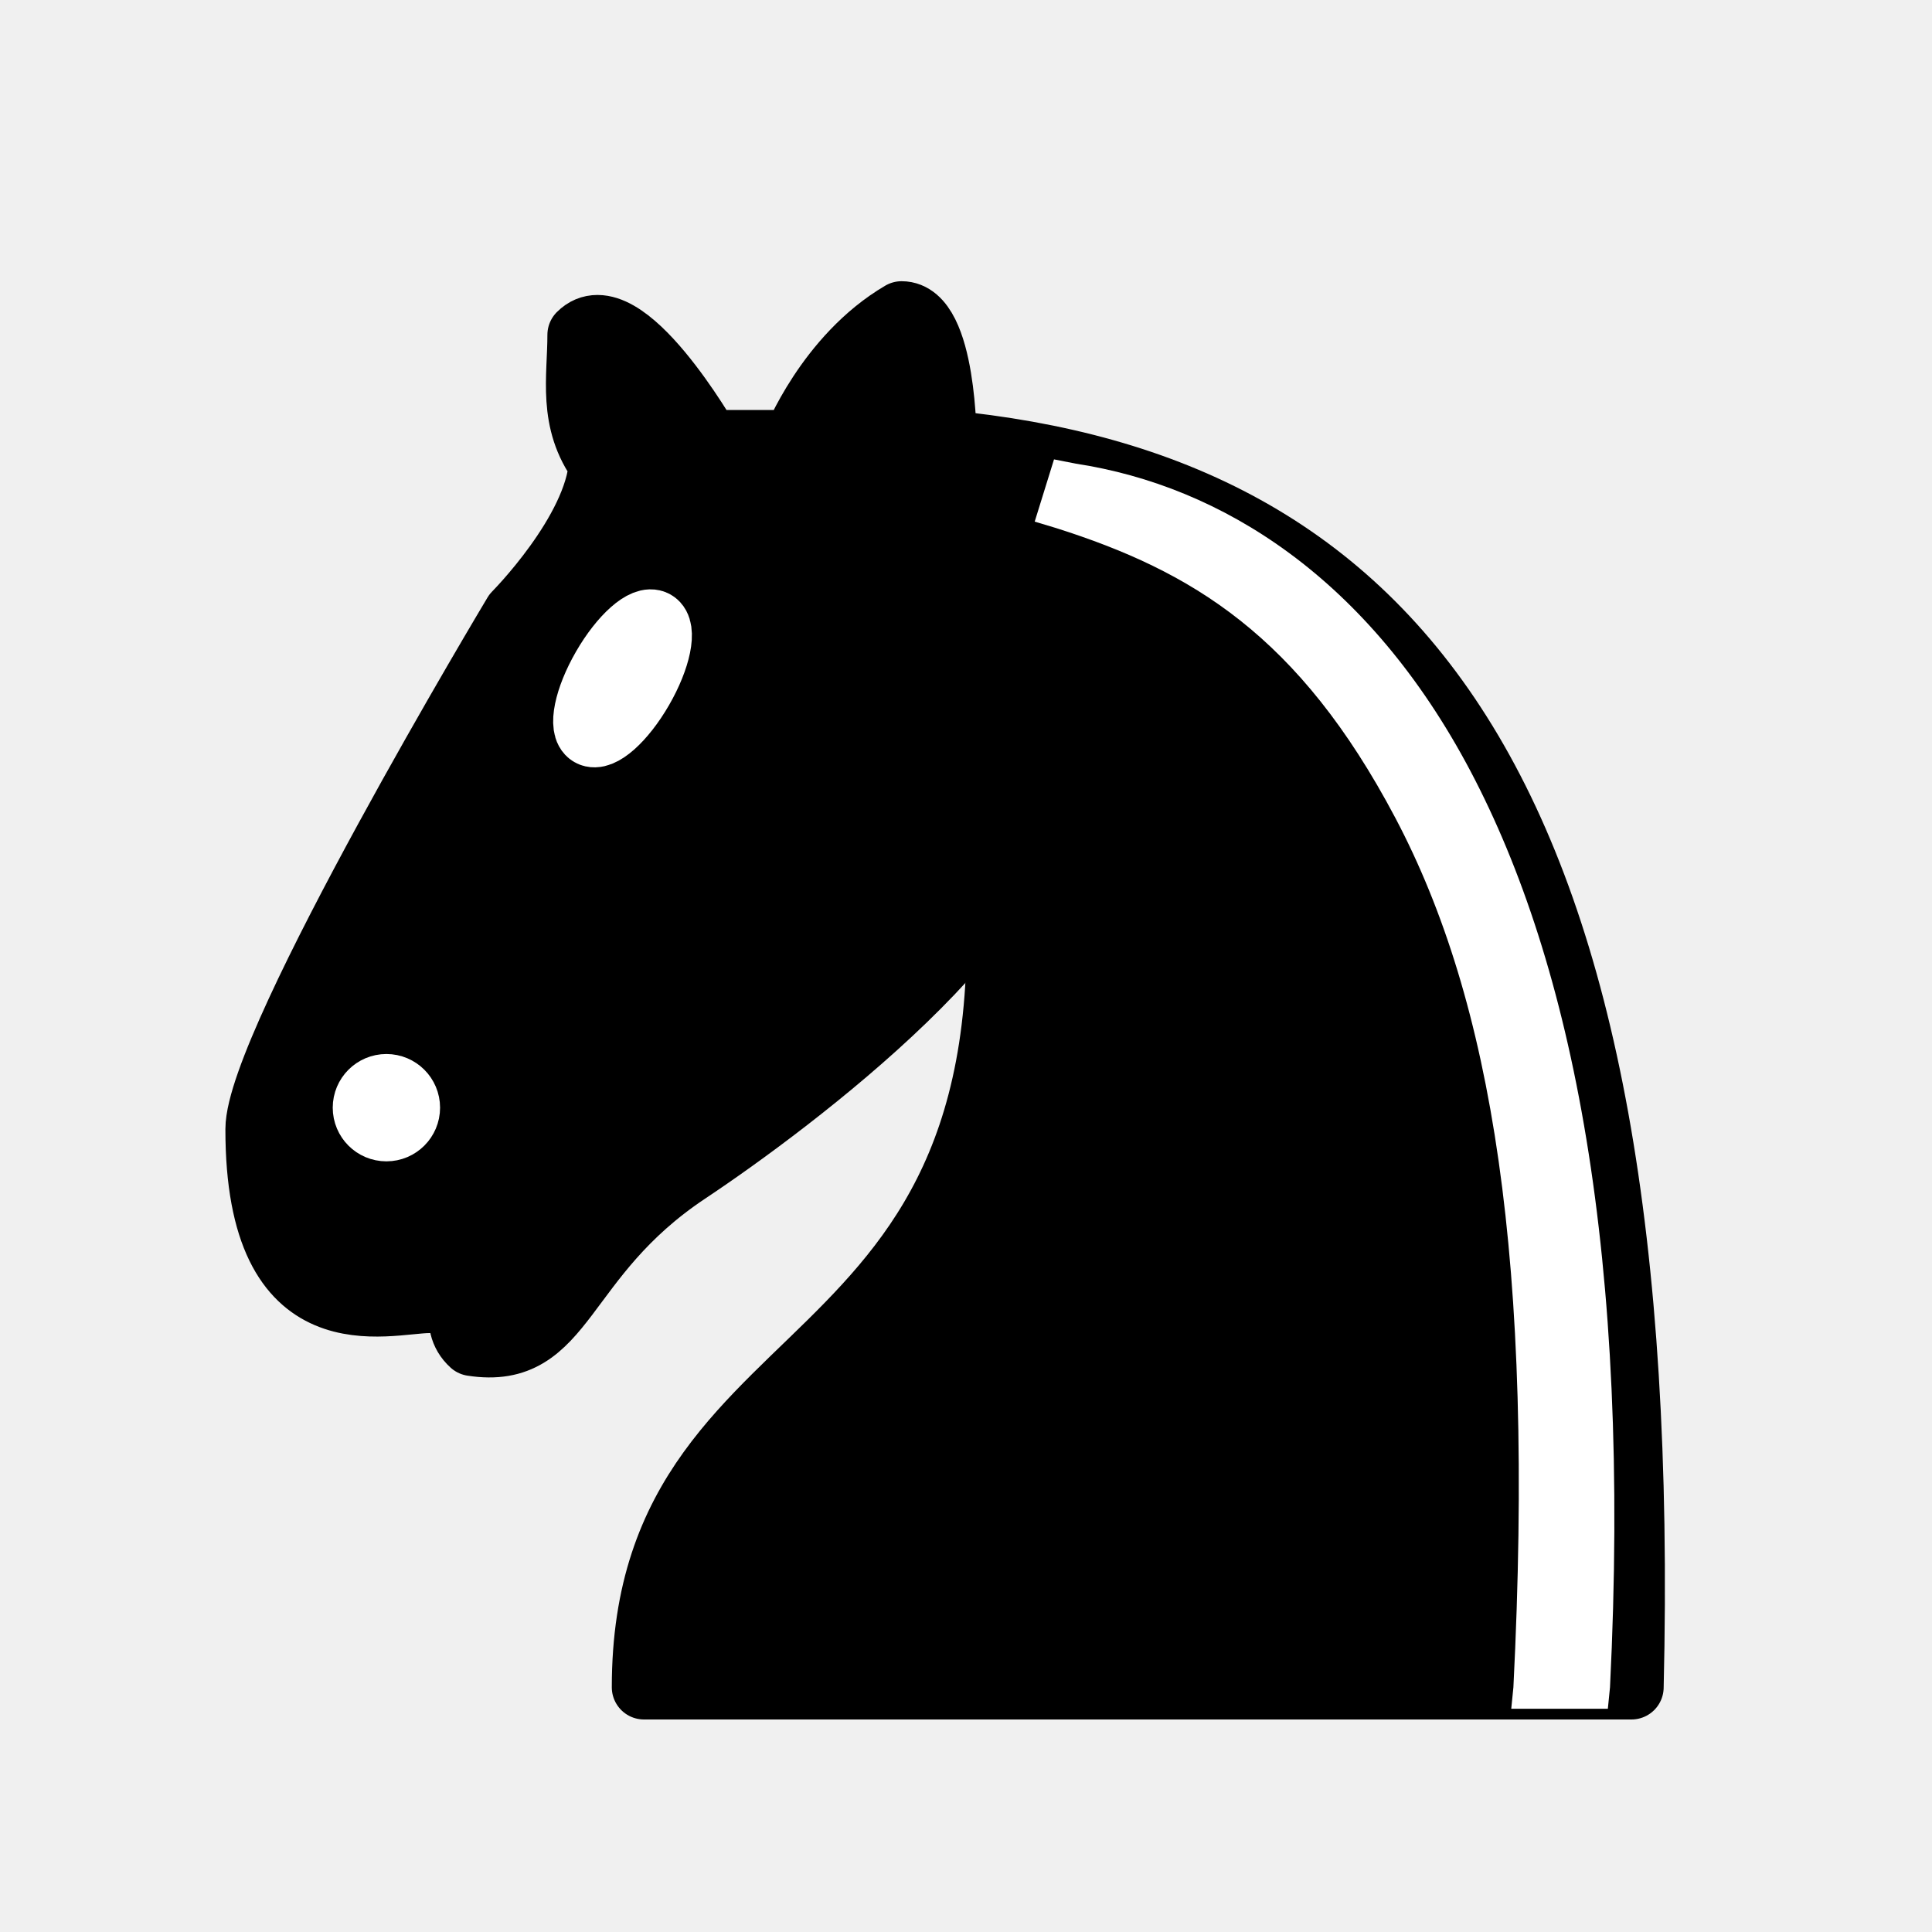
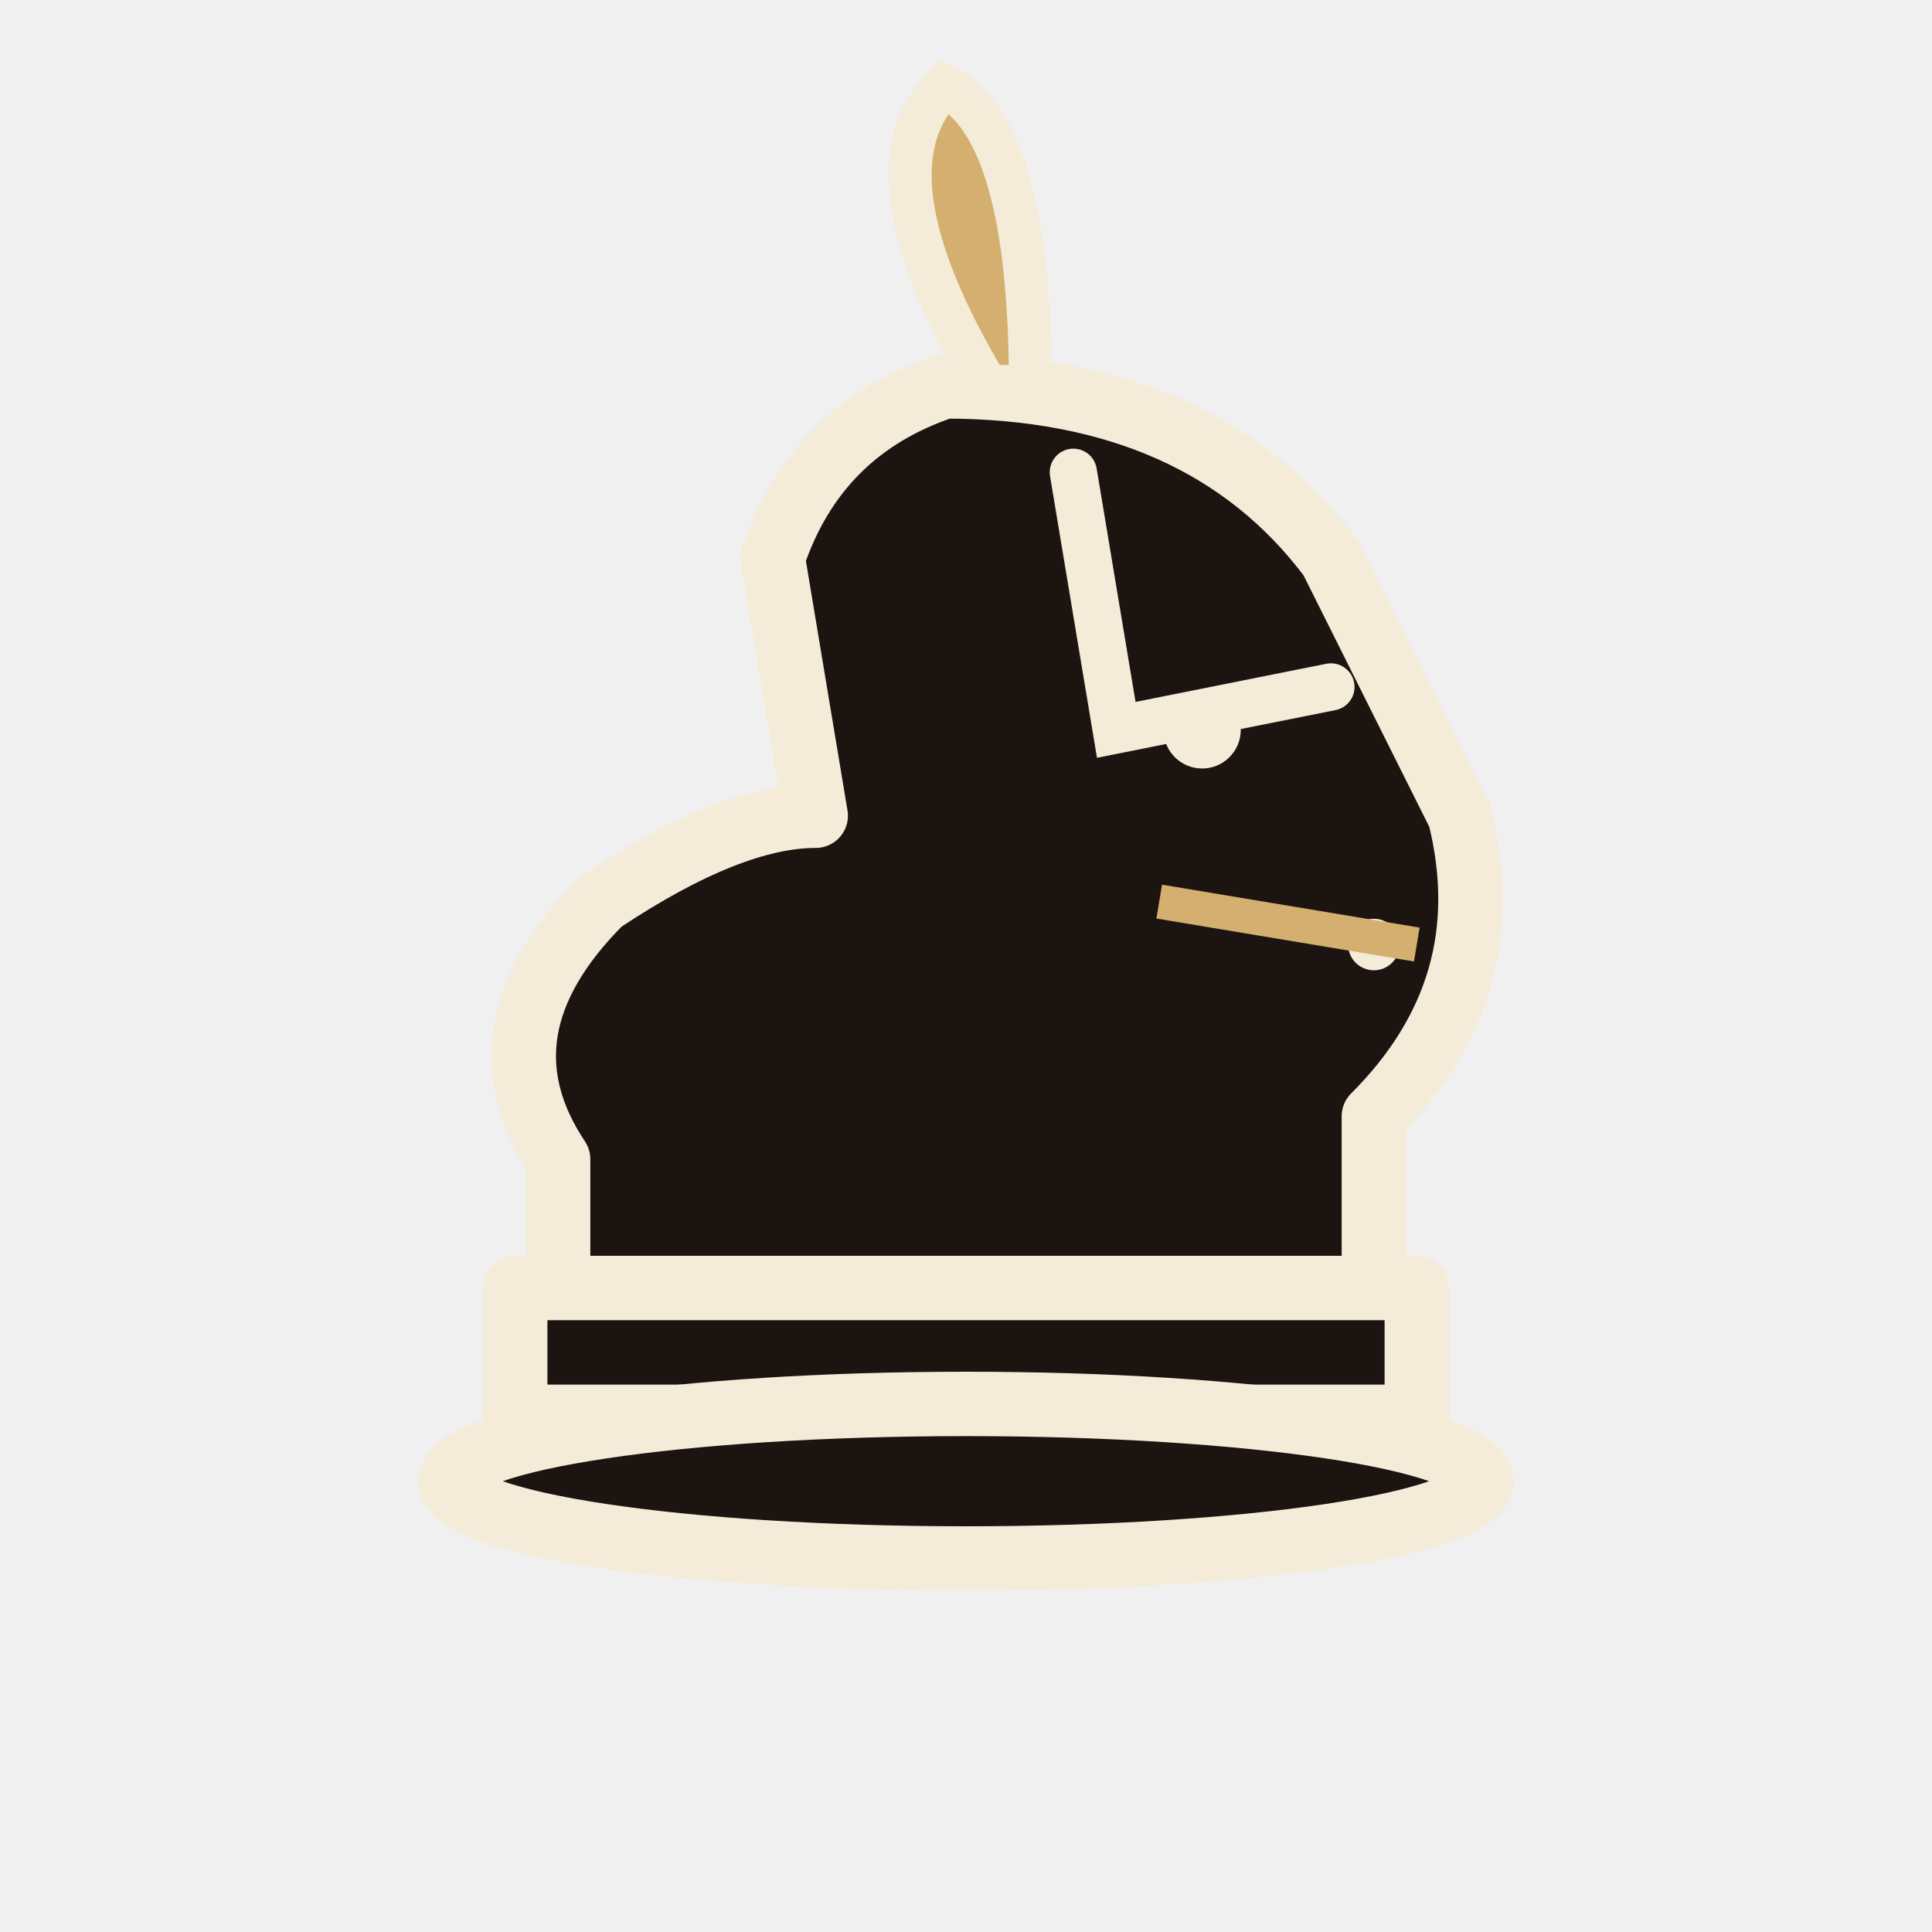
- <svg xmlns="http://www.w3.org/2000/svg" version="1.1" width="45" height="45">
-   <g style="opacity:1; fill:none; fill-opacity:1; fill-rule:evenodd; stroke:#000000; stroke-width:1.5; stroke-linecap:round;stroke-linejoin:round;stroke-miterlimit:4; stroke-dasharray:none; stroke-opacity:1;" transform="translate(0,0.3)">
-     <path d="M 22,10 C 32.5,11 38.5,18 38,39 L 15,39 C 15,30 25,32.5 23,18" style="fill:#000000; stroke:#000000;" />
-     <path d="M 24,18 C 24.38,20.91 18.45,25.37 16,27 C 13,29 13.18,31.34 11,31 C 9.958,30.06 12.41,27.96 11,28 C 10,28 11.19,29.23 10,30 C 9,30 5.997,31 6,26 C 6,24 12,14 12,14 C 12,14 13.89,12.1 14,10.5 C 13.27,9.506 13.5,8.5 13.5,7.5 C 14.5,6.5 16.5,10 16.5,10 L 18.5,10 C 18.5,10 19.28,8.008 21,7 C 22,7 22,10 22,10" style="fill:#000000; stroke:#000000;" />
-     <path d="M 9.5 25.5 A 0.5 0.5 0 1 1 8.5,25.5 A 0.5 0.5 0 1 1 9.5 25.5 z" style="fill:#ffffff; stroke:#ffffff;" />
-     <path d="M 15 15.5 A 0.5 1.5 0 1 1  14,15.5 A 0.5 1.5 0 1 1  15 15.5 z" transform="matrix(0.866,0.5,-0.5,0.866,9.693,-5.173)" style="fill:#ffffff; stroke:#ffffff;" />
-     <path d="M 24.55,10.4 L 24.1,11.85 L 24.6,12 C 27.75,13 30.25,14.49 32.5,18.75 C 34.75,23.01 35.75,29.06 35.25,39 L 35.2,39.5 L 37.45,39.5 L 37.5,39 C 38,28.94 36.62,22.15 34.25,17.66 C 31.88,13.17 28.46,11.02 25.06,10.5 L 24.55,10.4 z " style="fill:#ffffff; stroke:none;" />
+ <svg xmlns="http://www.w3.org/2000/svg" viewBox="0 0 45 45">
+   <g fill="#1B1410" stroke="#F4ECD8" stroke-width="1.5" stroke-linejoin="round">
+     <path d="M 22 9 Q 28 9 31 13 L 34 19 Q 35 23 32 26 L 32 30 L 13 30 L 13 27 Q 11 24 14 21 Q 17 19 19 19 L 18 13 Q 19 10 22 9 Z" />
+     <rect x="12" y="30" width="21" height="3" />
+     <ellipse cx="22.5" cy="34.5" rx="12" ry="1.8" />
  </g>
+   <path d="M 25 11 L 26 17 L 31 16" stroke="#F4ECD8" stroke-width="1.1" fill="none" stroke-linecap="round" />
+   <circle cx="28" cy="17" r="0.9" fill="#F4ECD8" />
+   <circle cx="32" cy="22" r="0.6" fill="#F4ECD8" />
+   <path d="M 23 9 Q 20 4 22 2 Q 24 3 24 9 Z" fill="#D4AF6F" stroke="#F4ECD8" stroke-width="1" />
+   <path d="M 27 21 L 33 22" stroke="#D4AF6F" stroke-width="0.8" />
</svg>
